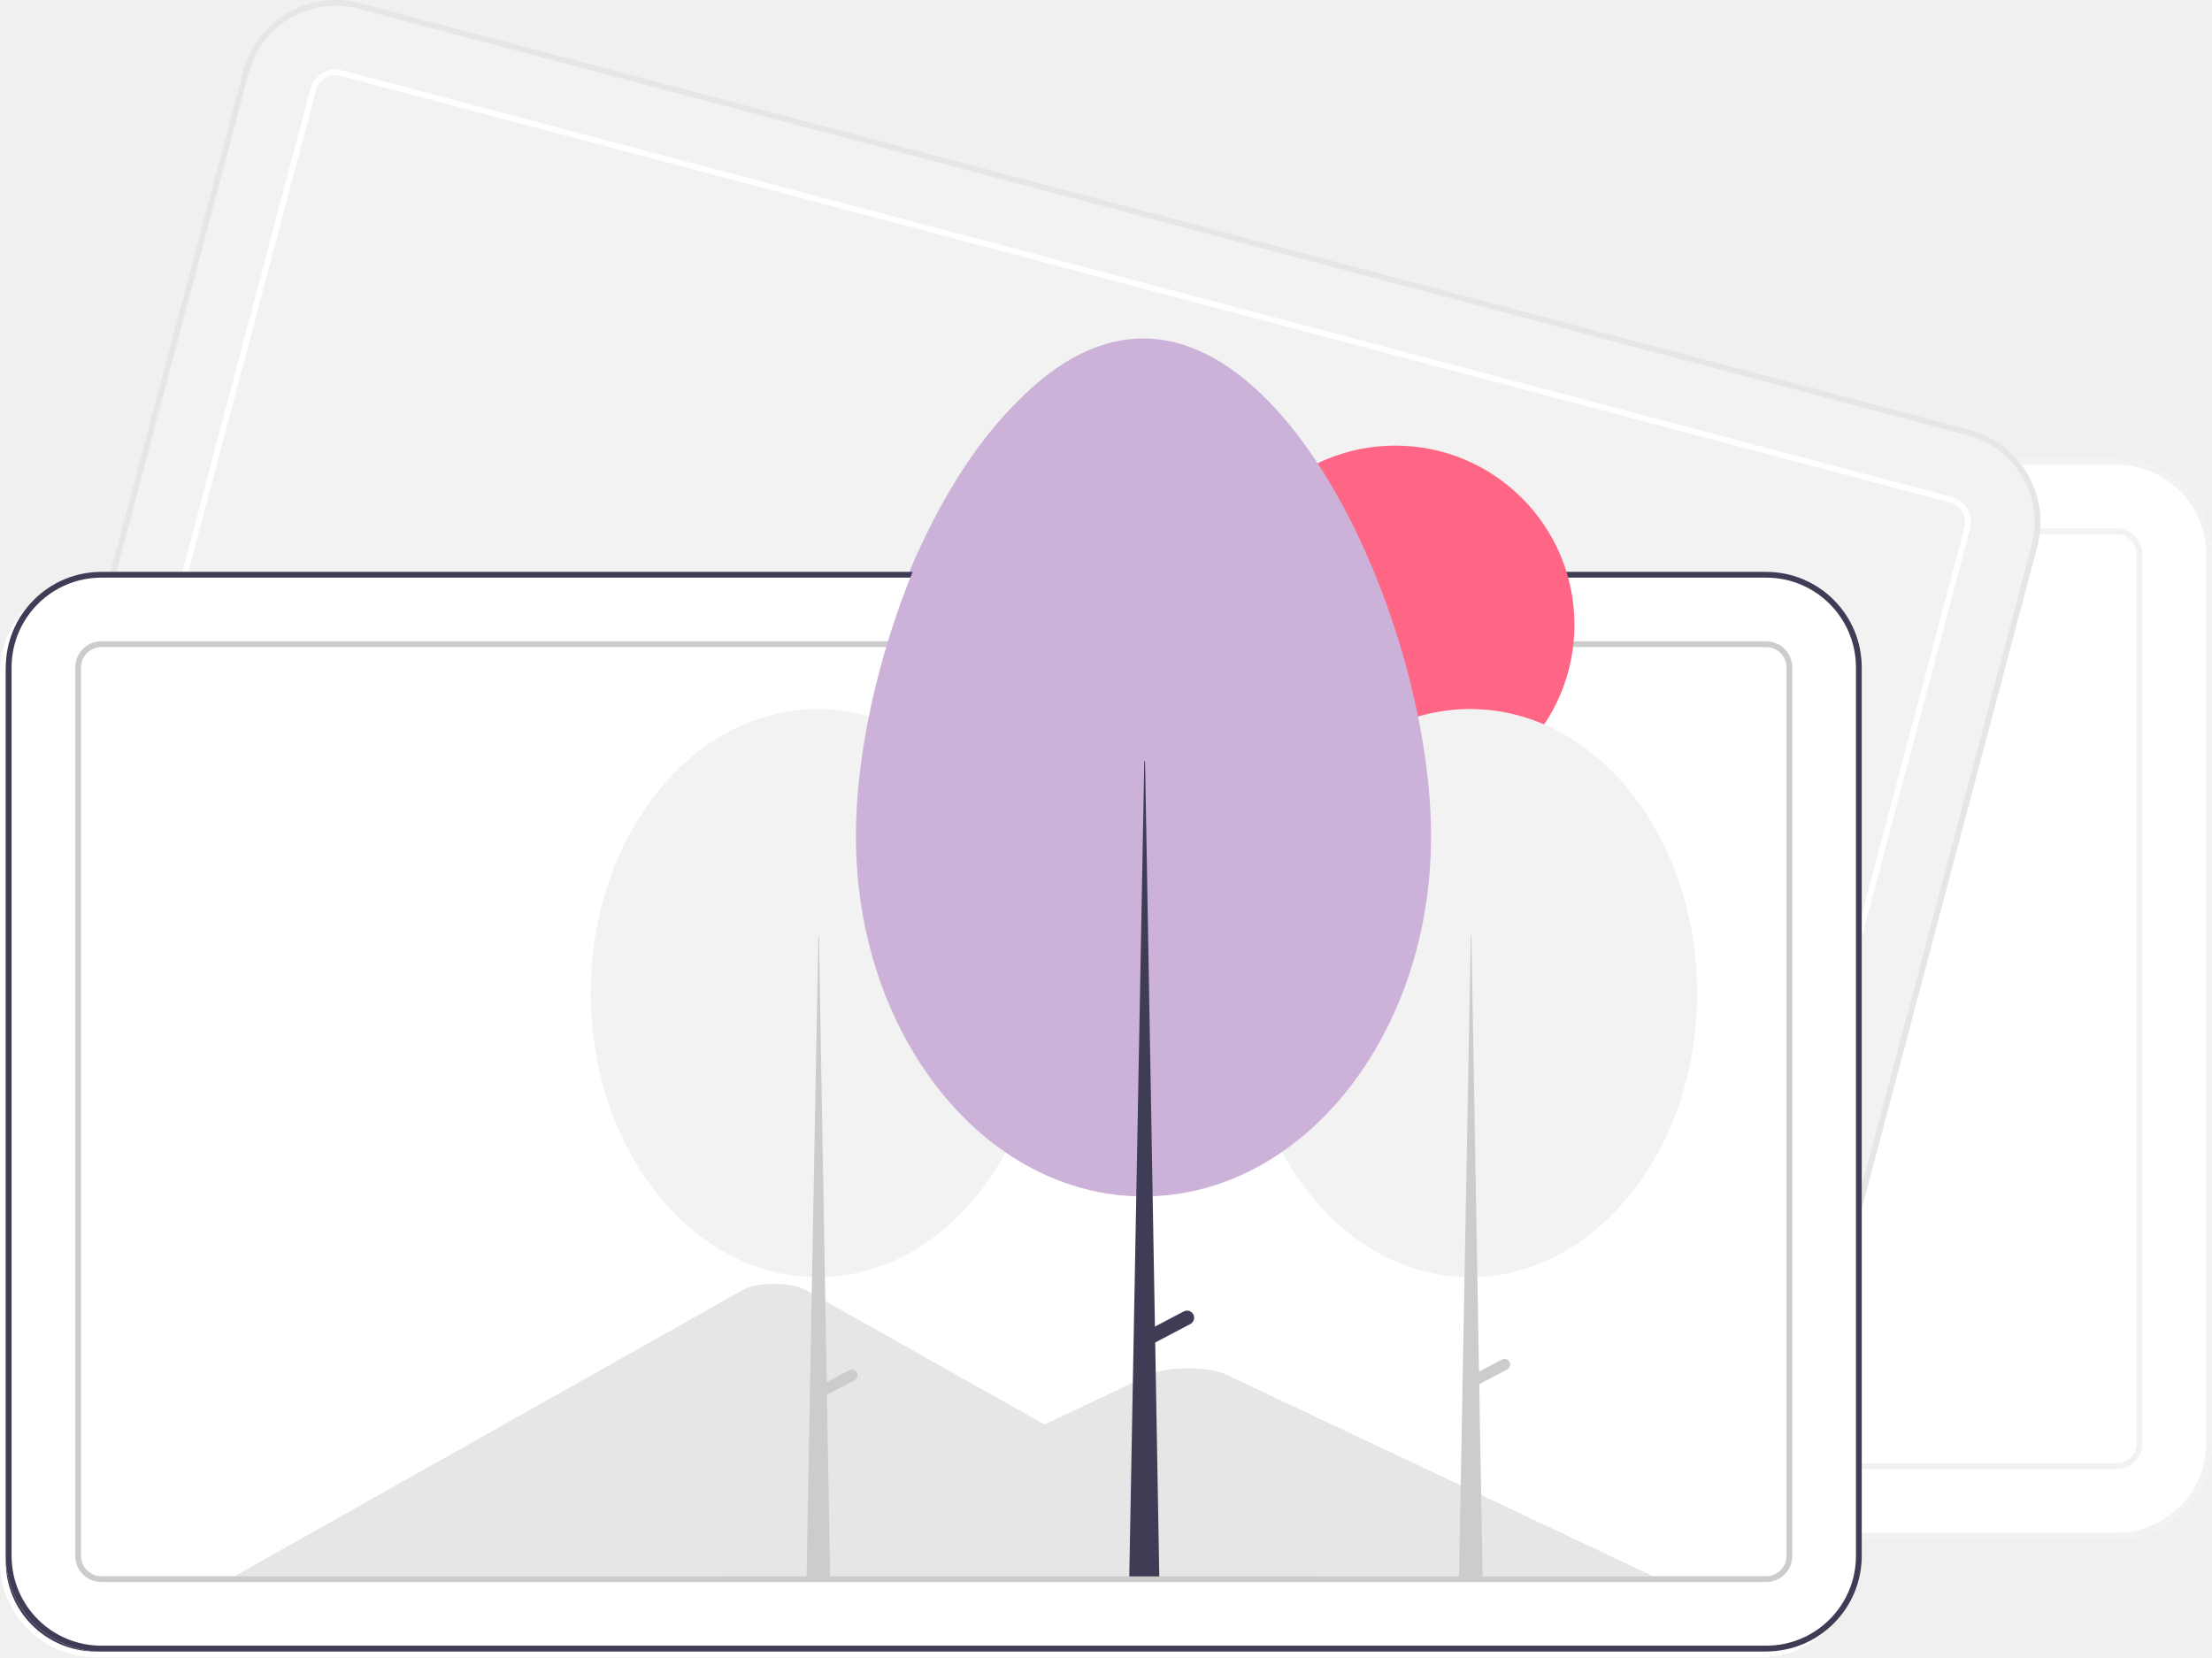
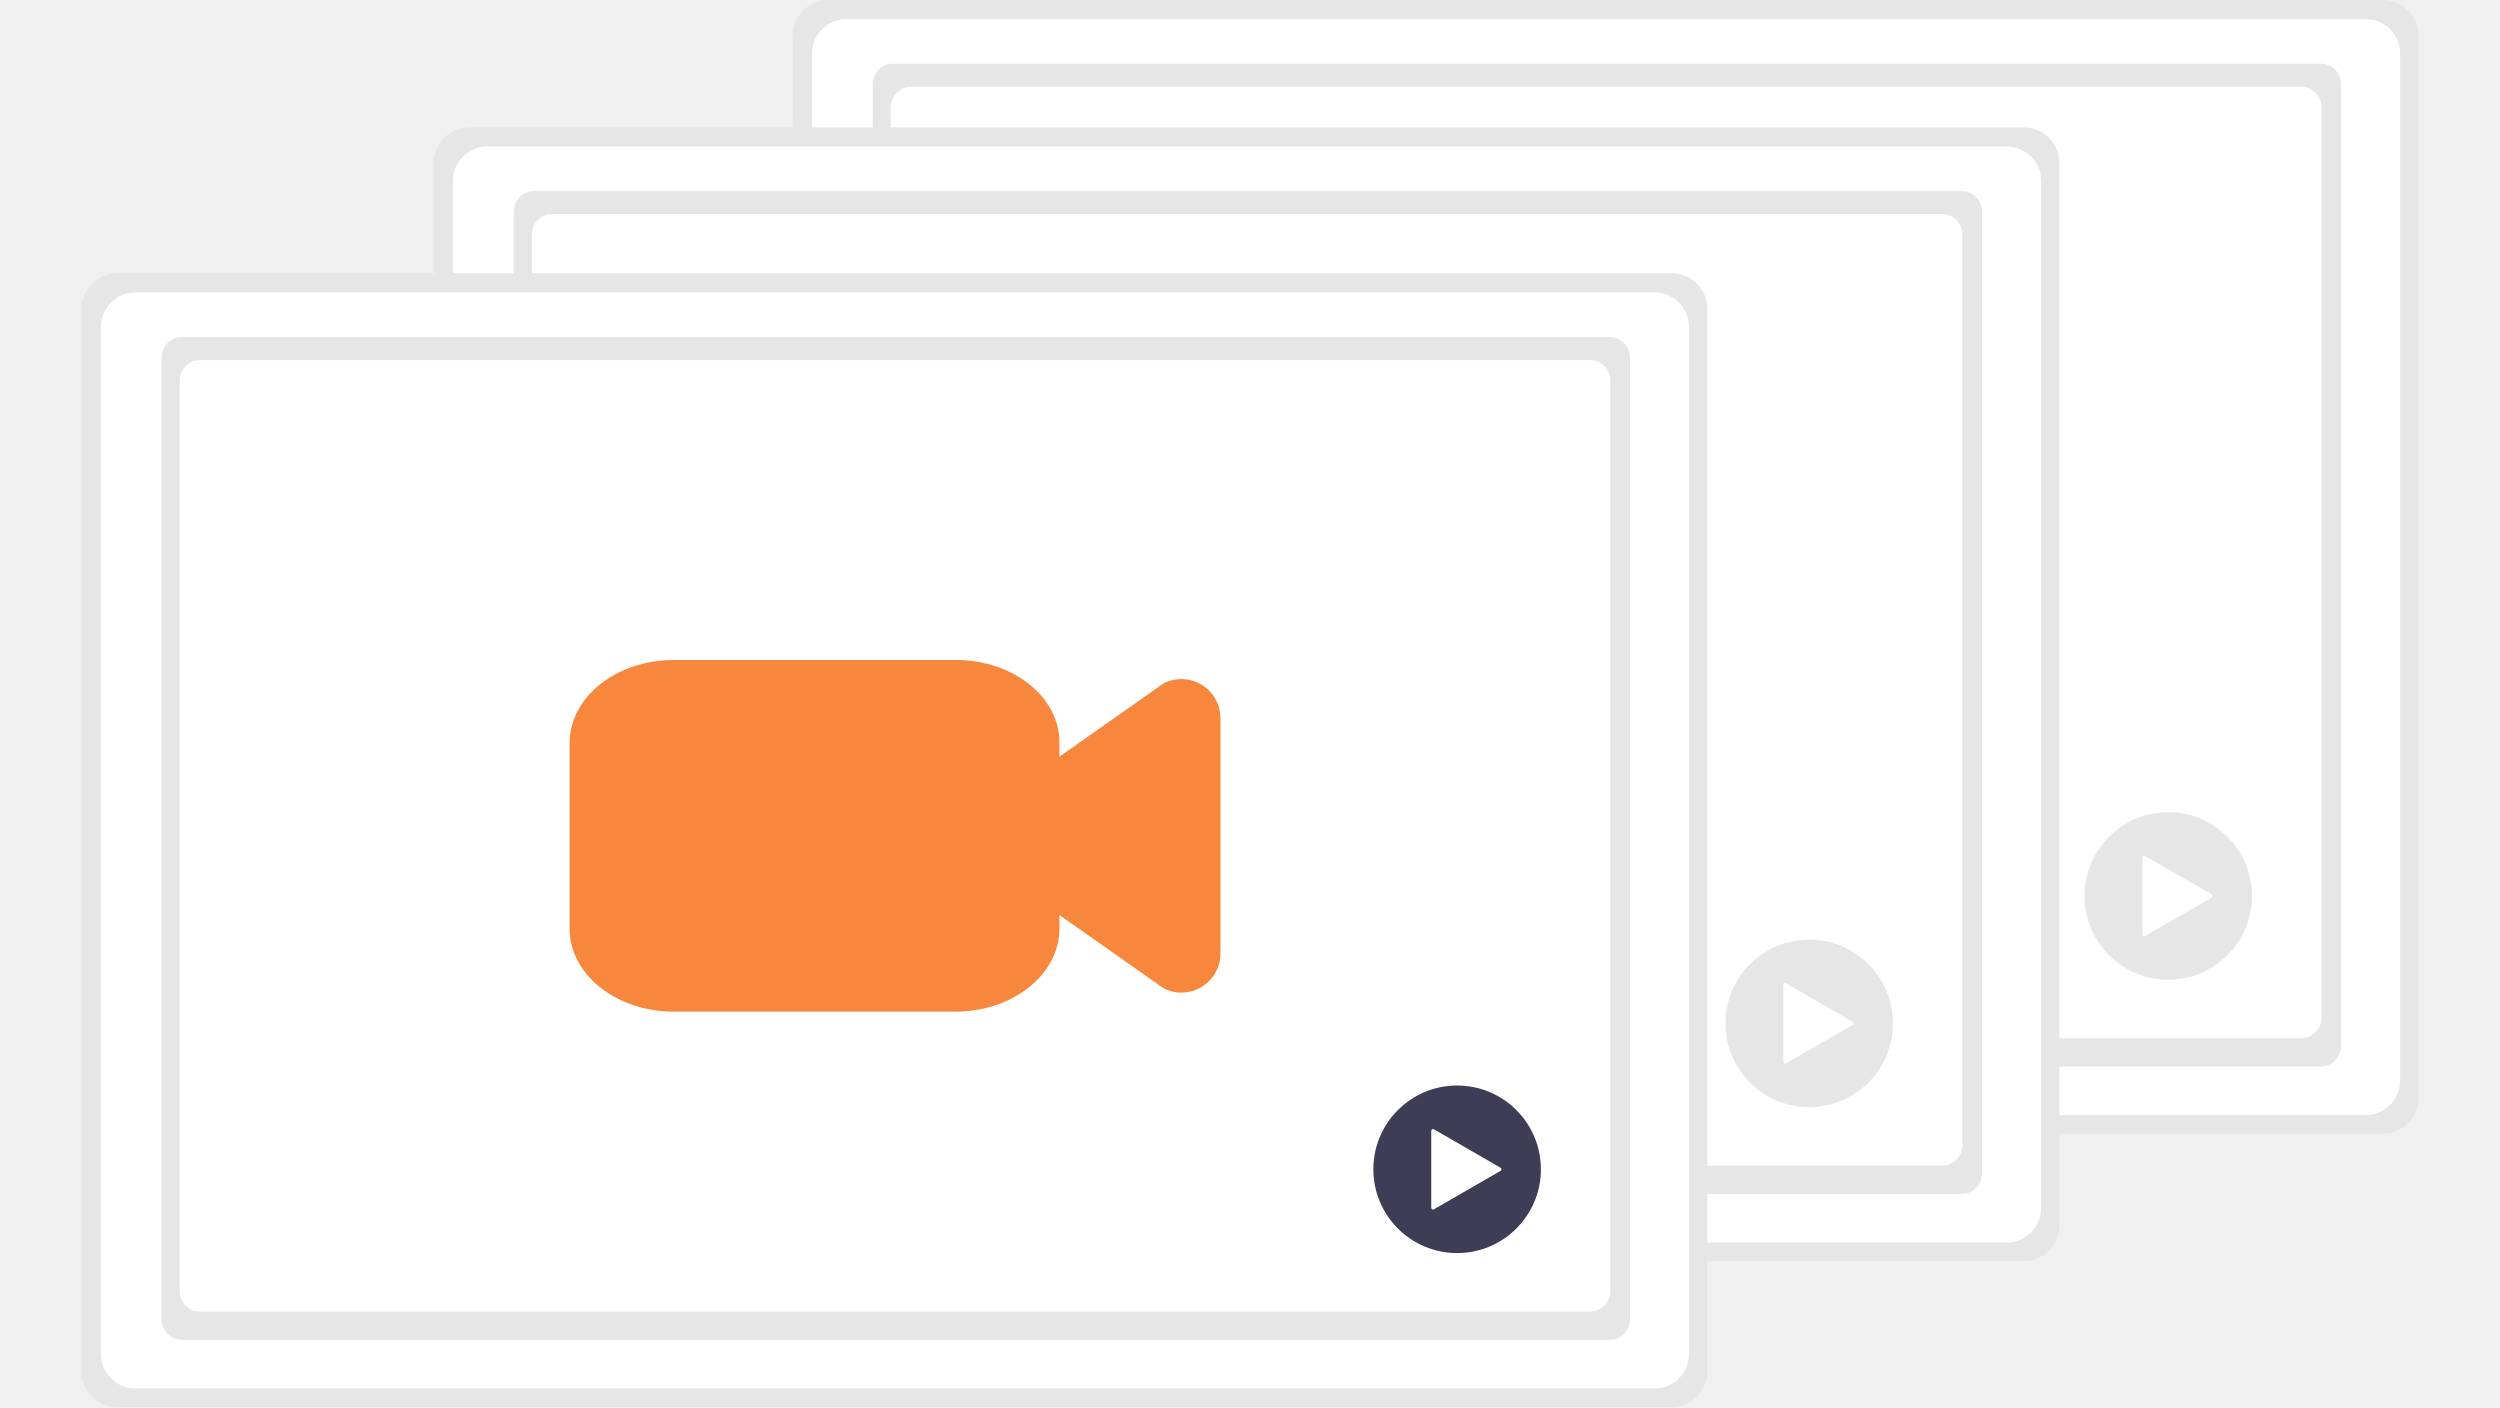
- <svg xmlns="http://www.w3.org/2000/svg" data-name="Layer 1" width="764.173" height="572.568" viewBox="0 0 764.173 572.568">
-   <path d="M949.086,695.284H373.914a33.037,33.037,0,0,1-33-33v-307a33.037,33.037,0,0,1,33-33H949.086a33.037,33.037,0,0,1,33,33v307A33.037,33.037,0,0,1,949.086,695.284Z" transform="translate(-217.9136 -163.716)" fill="#fff" />
-   <path d="M949.086,695.284H373.914a33.037,33.037,0,0,1-33-33v-307a33.037,33.037,0,0,1,33-33H949.086a33.037,33.037,0,0,1,33,33v307A33.037,33.037,0,0,1,949.086,695.284Zm-575.173-371a31.035,31.035,0,0,0-31,31v307a31.035,31.035,0,0,0,31,31H949.086a31.035,31.035,0,0,0,31-31v-307a31.035,31.035,0,0,0-31-31Z" transform="translate(-217.9136 -163.716)" fill="#f2f2f2" />
-   <path d="M949.086,671.284H373.914a9.01,9.01,0,0,1-9-9v-307a9.01,9.01,0,0,1,9-9H949.086a9.01,9.01,0,0,1,9,9v307A9.01,9.01,0,0,1,949.086,671.284Zm-575.173-323a7.008,7.008,0,0,0-7,7v307a7.008,7.008,0,0,0,7,7H949.086a7.008,7.008,0,0,0,7-7v-307a7.008,7.008,0,0,0-7-7Z" transform="translate(-217.9136 -163.716)" fill="#f2f2f2" />
-   <path d="M802.698,672.747,246.727,525.369a33.037,33.037,0,0,1-23.443-40.354L301.948,188.264a33.037,33.037,0,0,1,40.354-23.443L898.273,312.199a33.037,33.037,0,0,1,23.443,40.354L843.052,649.304A33.037,33.037,0,0,1,802.698,672.747Z" transform="translate(-217.9136 -163.716)" fill="#f2f2f2" />
-   <path d="M802.698,672.747,246.727,525.369a33.037,33.037,0,0,1-23.443-40.354L301.948,188.264a33.037,33.037,0,0,1,40.354-23.443L898.273,312.199a33.037,33.037,0,0,1,23.443,40.354L843.052,649.304A33.037,33.037,0,0,1,802.698,672.747ZM341.789,166.755A31.035,31.035,0,0,0,303.881,188.777L225.218,485.528a31.035,31.035,0,0,0,22.022,37.908L803.211,670.813A31.035,31.035,0,0,0,841.119,648.791l78.663-296.751a31.035,31.035,0,0,0-22.022-37.908Z" transform="translate(-217.9136 -163.716)" fill="#e6e6e6" />
-   <path d="M808.848,649.548,252.877,502.17a9.01,9.01,0,0,1-6.393-11.006l78.663-296.751a9.01,9.01,0,0,1,11.006-6.393L892.123,335.398a9.01,9.01,0,0,1,6.393,11.006L819.853,643.154A9.01,9.01,0,0,1,808.848,649.548ZM335.64,189.953a7.008,7.008,0,0,0-8.56,4.973L248.417,491.677a7.008,7.008,0,0,0,4.973,8.56L809.36,647.615a7.008,7.008,0,0,0,8.56-4.973l78.663-296.751a7.008,7.008,0,0,0-4.973-8.56Z" transform="translate(-217.9136 -163.716)" fill="#fff" />
-   <path d="M826.086,736.284H250.914a33.037,33.037,0,0,1-33-33v-307a33.037,33.037,0,0,1,33-33H826.086a33.037,33.037,0,0,1,33,33v307A33.037,33.037,0,0,1,826.086,736.284Z" transform="translate(-217.9136 -163.716)" fill="#fff" />
-   <path d="M669.818,710.284h-371.43c-.465.002-.93-.01-1.388-.036l175.669-98.934c3.345-1.922,10.85-2.599,16.762-1.511a15.183,15.183,0,0,1,4.649,1.511l117.896,66.392,5.648,3.177Z" transform="translate(-217.9136 -163.716)" fill="#e6e6e6" />
-   <path d="M787,710.284H465.744l62.253-29.4,4.48-2.118,81.121-38.314c5.318-2.511,18.112-2.667,24.365-.474q.63.224,1.168.474Z" transform="translate(-217.9136 -163.716)" fill="#e6e6e6" />
-   <path d="M250.914,365.284a31.035,31.035,0,0,0-31,31v307a31.035,31.035,0,0,0,31,31H826.086a31.035,31.035,0,0,0,31-31v-307a31.035,31.035,0,0,0-31-31Z" transform="translate(-217.9136 -163.716)" fill="#3f3d56" />
-   <path d="M826.086,712.284H250.914a9.01,9.01,0,0,1-9-9v-307a9.01,9.01,0,0,1,9-9H826.086a9.01,9.01,0,0,1,9,9v307A9.01,9.01,0,0,1,826.086,712.284Zm-575.173-323a7.008,7.008,0,0,0-7,7v307a7.008,7.008,0,0,0,7,7H826.086a7.008,7.008,0,0,0,7-7v-307a7.008,7.008,0,0,0-7-7Z" transform="translate(-217.9136 -163.716)" fill="#ccc" />
-   <circle cx="480.017" cy="217.859" r="61.903" fill="#ff6584" />
-   <ellipse cx="505.896" cy="345.099" rx="78.403" ry="98.137" fill="#f2f2f2" />
-   <polygon points="506.112 325.365 506.327 325.365 510.204 547.65 502.019 547.65 506.112 325.365" fill="#ccc" />
-   <path d="M737.398,636.241v0a1.939,1.939,0,0,1-.812,2.618l-11.245,5.92-1.806-3.431,11.245-5.92A1.939,1.939,0,0,1,737.398,636.241Z" transform="translate(-217.9136 -163.716)" fill="#ccc" />
-   <ellipse cx="280.49" cy="345.099" rx="78.403" ry="98.137" fill="#f2f2f2" />
-   <path d="M511.991,639.916v-0a1.939,1.939,0,0,0-2.619-.812l-7.85,4.133-2.689-154.156h-.215l-4.092,222.286H502.711l-1.113-63.788,9.581-5.044A1.939,1.939,0,0,0,511.991,639.916Z" transform="translate(-217.9136 -163.716)" fill="#ccc" />
-   <path d="M610.834,282.653c54.867,0,99.463,103.382,99.463,172.059s-44.478,124.35-99.345,124.35S511.606,523.389,511.606,454.712,555.967,282.653,610.834,282.653Z" transform="translate(-217.9136 -163.716)" fill="#ccb2d8" />
-   <path d="M628.168,619.831a2.456,2.456,0,0,0-3.317-1.029l-9.947,5.237-3.407-195.332h-.273L606.039,710.366h10.371l-1.41-80.826,12.14-6.391A2.456,2.456,0,0,0,628.168,619.831Z" transform="translate(-217.9136 -163.716)" fill="#3f3d56" />
-   <path d="M828.086,734.284H252.914a33.037,33.037,0,0,1-33-33v-307a33.037,33.037,0,0,1,33-33H828.086a33.037,33.037,0,0,1,33,33v307A33.037,33.037,0,0,1,828.086,734.284Z" transform="translate(-217.9136 -163.716)" fill="#fff" />
-   <path d="M671.818,708.284h-371.43c-.465.002-.93-.01-1.388-.036l175.669-98.934c3.345-1.922,10.85-2.599,16.762-1.511a15.183,15.183,0,0,1,4.649,1.511l117.896,66.392,5.648,3.177Z" transform="translate(-217.9136 -163.716)" fill="#e6e6e6" />
-   <path d="M789,708.284H467.744l62.253-29.4,4.48-2.118,81.121-38.314c5.318-2.511,18.112-2.667,24.365-.474q.63.224,1.168.474Z" transform="translate(-217.9136 -163.716)" fill="#e6e6e6" />
-   <path d="M828.086,734.284H252.914a33.037,33.037,0,0,1-33-33v-307a33.037,33.037,0,0,1,33-33H828.086a33.037,33.037,0,0,1,33,33v307A33.037,33.037,0,0,1,828.086,734.284Zm-575.173-371a31.035,31.035,0,0,0-31,31v307a31.035,31.035,0,0,0,31,31H828.086a31.035,31.035,0,0,0,31-31v-307a31.035,31.035,0,0,0-31-31Z" transform="translate(-217.9136 -163.716)" fill="#3f3d56" />
-   <path d="M828.086,710.284H252.914a9.01,9.01,0,0,1-9-9v-307a9.01,9.01,0,0,1,9-9H828.086a9.01,9.01,0,0,1,9,9v307A9.01,9.01,0,0,1,828.086,710.284Zm-575.173-323a7.008,7.008,0,0,0-7,7v307a7.008,7.008,0,0,0,7,7H828.086a7.008,7.008,0,0,0,7-7v-307a7.008,7.008,0,0,0-7-7Z" transform="translate(-217.9136 -163.716)" fill="#ccc" />
-   <circle cx="482.017" cy="215.859" r="61.903" fill="#ff6584" />
-   <ellipse cx="507.896" cy="343.099" rx="78.403" ry="98.137" fill="#f2f2f2" />
-   <polygon points="508.112 323.365 508.327 323.365 512.204 545.65 504.019 545.65 508.112 323.365" fill="#ccc" />
-   <path d="M739.398,634.241v0a1.939,1.939,0,0,1-.812,2.618l-11.245,5.92-1.806-3.431,11.245-5.92A1.939,1.939,0,0,1,739.398,634.241Z" transform="translate(-217.9136 -163.716)" fill="#ccc" />
-   <ellipse cx="282.49" cy="343.099" rx="78.403" ry="98.137" fill="#f2f2f2" />
-   <path d="M513.991,637.916v-0a1.939,1.939,0,0,0-2.619-.812l-7.85,4.133-2.689-154.156h-.215l-4.092,222.286H504.711l-1.113-63.788,9.581-5.044A1.939,1.939,0,0,0,513.991,637.916Z" transform="translate(-217.9136 -163.716)" fill="#ccc" />
-   <path d="M612.834,280.653c54.867,0,99.463,103.382,99.463,172.059s-44.478,124.35-99.345,124.35S513.606,521.389,513.606,452.712,557.967,280.653,612.834,280.653Z" transform="translate(-217.9136 -163.716)" fill="#ccb2d8" />
-   <path d="M630.168,617.831a2.456,2.456,0,0,0-3.317-1.029l-9.947,5.237-3.407-195.332h-.273L608.039,708.366h10.371l-1.41-80.826,12.14-6.391A2.456,2.456,0,0,0,630.168,617.831Z" transform="translate(-217.9136 -163.716)" fill="#3f3d56" />
+ <svg xmlns="http://www.w3.org/2000/svg" data-name="Layer 1" width="345" height="194.17" viewBox="0 0 1008.92 607.45">
+   <path d="M1104.46,620.305a15.34,15.34,0,0,1-15.26,15.42H417.8a15.34,15.34,0,0,1-15.26-15.42V161.695a15.34,15.34,0,0,1,15.26-15.42H1089.2a15.34,15.34,0,0,1,15.26,15.42v0Z" transform="translate(-95.53976 -146.275)" fill="#e6e6e6" />
+   <path d="M1096.54,612.795a14.91,14.91,0,0,1-14.91,14.91H425.83a14.91,14.91,0,0,1-14.91-14.91V169.415a14.91,14.91,0,0,1,14.91-14.91h655.83a14.91,14.91,0,0,1,14.88,14.91Z" transform="translate(-95.53976 -146.275)" fill="#fff" />
+   <path id="b9c54412-061c-4155-b289-fb4c23e4a64e-451" data-name="c6fe725a-3b03-4a96-90af-cfbd2676500a" d="M350.43,27.48h616.22a8.85,8.85,0,0,1,8.85,8.85V451.61a8.85,8.85,0,0,1-8.85,8.85h-616.22a8.85,8.85,0,0,1-8.85-8.85V36.33a8.85,8.85,0,0,1,8.85-8.85Z" fill="#e6e6e6" />
+   <path d="M358.23,37.44h599.95a8.85,8.85,0,0,1,8.85,8.85V439.41a8.85,8.85,0,0,1-8.85,8.85h-599.95a8.85,8.85,0,0,1-8.85-8.85V46.29A8.85,8.85,0,0,1,358.23,37.44Z" fill="#fff" />
+   <path d="M877.376,456.808a16.869,16.869,0,0,1-6.853-1.46,8.314,8.314,0,0,1-1.429-.812l-43.602-30.692h0a16.869,16.869,0,0,1-7.159-13.791V368.197a16.869,16.869,0,0,1,7.159-13.791l43.602-30.692a8.314,8.314,0,0,1,1.429-.812A16.869,16.869,0,0,1,894.245,338.317V439.933a16.869,16.869,0,0,1-16.869,16.869Z" transform="translate(-95.53976 -146.275)" fill="#3f3d56" />
+   <path d="M779.795,465.037H658.187c-24.81-.02-44.917-16.058-44.942-35.847V349.06c.025-19.789,20.132-35.827,44.942-35.847H780.112c24.634.023,44.596,15.946,44.625,35.594v80.382C824.711,448.979,804.605,465.017,779.795,465.037Z" transform="translate(-95.53976 -146.275)" fill="#3f3d56" />
+   <circle cx="900.879" cy="386.814" r="36.167" fill="#e6e6e6" />
+   <path d="M1015.204,532.44l-28.829-16.645a.749.749,0,0,0-1.123.648v33.289a.749.749,0,0,0,1.123.648l28.829-16.645a.749.749,0,0,0,0-1.297l-28.829-16.645a.749.749,0,0,0-1.123.648v33.289a.749.749,0,0,0,1.123.648l28.829-16.645A.749.749,0,0,0,1015.204,532.44Z" transform="translate(-95.53976 -146.275)" fill="#fff" />
+   <path d="M949.46,675.305a15.34,15.34,0,0,1-15.26,15.42H262.8a15.34,15.34,0,0,1-15.26-15.42V216.695a15.34,15.34,0,0,1,15.26-15.42H934.2a15.34,15.34,0,0,1,15.26,15.42v0Z" transform="translate(-95.53976 -146.275)" fill="#e6e6e6" />
+   <path d="M941.54,667.795a14.91,14.91,0,0,1-14.91,14.91H270.83a14.91,14.91,0,0,1-14.91-14.91V224.415a14.91,14.91,0,0,1,14.91-14.91H926.66a14.91,14.91,0,0,1,14.88,14.91Z" transform="translate(-95.53976 -146.275)" fill="#fff" />
+   <path id="a7242049-80b4-49e1-bd08-67354734c824-452" data-name="c6fe725a-3b03-4a96-90af-cfbd2676500a" d="M195.43,82.48h616.22a8.85,8.85,0,0,1,8.85,8.85V506.61a8.85,8.85,0,0,1-8.85,8.85h-616.22a8.85,8.85,0,0,1-8.85-8.85V91.33a8.85,8.85,0,0,1,8.85-8.85Z" fill="#e6e6e6" />
+   <path d="M203.23,92.44h599.95a8.85,8.85,0,0,1,8.85,8.85V494.41a8.85,8.85,0,0,1-8.85,8.85h-599.95a8.85,8.85,0,0,1-8.85-8.85V101.29A8.85,8.85,0,0,1,203.23,92.44Z" fill="#fff" />
+   <path d="M722.376,511.808a16.869,16.869,0,0,1-6.853-1.46,8.314,8.314,0,0,1-1.429-.812l-43.602-30.692h0a16.869,16.869,0,0,1-7.159-13.791V423.197a16.869,16.869,0,0,1,7.159-13.791l43.602-30.692a8.314,8.314,0,0,1,1.429-.812A16.869,16.869,0,0,1,739.245,393.317V494.933a16.869,16.869,0,0,1-16.869,16.869Z" transform="translate(-95.53976 -146.275)" fill="#3f3d56" />
+   <path d="M624.795,520.037H503.187c-24.81-.02-44.917-16.058-44.942-35.847V404.06c.025-19.789,20.132-35.827,44.942-35.847H625.112c24.634.023,44.596,15.946,44.625,35.594v80.382C669.711,503.979,649.605,520.017,624.795,520.037Z" transform="translate(-95.53976 -146.275)" fill="#3f3d56" />
+   <circle cx="745.879" cy="441.814" r="36.167" fill="#e6e6e6" />
+   <path d="M860.204,587.44l-28.829-16.645a.749.749,0,0,0-1.123.648v33.289a.749.749,0,0,0,1.123.648L860.204,588.737a.749.749,0,0,0,0-1.297l-28.829-16.645a.749.749,0,0,0-1.123.648v33.289a.749.749,0,0,0,1.123.648L860.204,588.737A.749.749,0,0,0,860.204,587.44Z" transform="translate(-95.53976 -146.275)" fill="#fff" />
+   <path d="M797.46,738.305a15.34,15.34,0,0,1-15.26,15.42H110.8a15.34,15.34,0,0,1-15.26-15.42V279.695a15.34,15.34,0,0,1,15.26-15.42H782.2a15.34,15.34,0,0,1,15.26,15.42v0Z" transform="translate(-95.53976 -146.275)" fill="#e6e6e6" />
+   <path d="M789.54,730.795a14.91,14.91,0,0,1-14.91,14.91H118.83a14.91,14.91,0,0,1-14.91-14.91V287.415a14.91,14.91,0,0,1,14.91-14.91H774.66a14.91,14.91,0,0,1,14.88,14.91Z" transform="translate(-95.53976 -146.275)" fill="#fff" />
+   <path id="b7a050eb-0cb2-44a8-b642-35d340850eff-453" data-name="c6fe725a-3b03-4a96-90af-cfbd2676500a" d="M43.43,145.48h616.22a8.85,8.85,0,0,1,8.85,8.85V569.61a8.85,8.85,0,0,1-8.85,8.85h-616.22a8.85,8.85,0,0,1-8.85-8.85V154.33a8.85,8.85,0,0,1,8.85-8.85Z" fill="#e6e6e6" />
+   <path d="M51.23,155.44h599.95a8.85,8.85,0,0,1,8.85,8.85V557.41a8.85,8.85,0,0,1-8.85,8.85h-599.95a8.85,8.85,0,0,1-8.85-8.85V164.29A8.85,8.85,0,0,1,51.23,155.44Z" fill="#fff" />
+   <path d="M570.376,574.808a16.869,16.869,0,0,1-6.853-1.46,8.314,8.314,0,0,1-1.429-.812l-43.602-30.692h0a16.869,16.869,0,0,1-7.159-13.791V486.197a16.869,16.869,0,0,1,7.159-13.791l43.602-30.692a8.314,8.314,0,0,1,1.429-.812A16.869,16.869,0,0,1,587.245,456.317V557.933a16.869,16.869,0,0,1-16.869,16.869Z" transform="translate(-95.53976 -146.275)" fill="#f7873d" />
+   <path d="M472.795,583.037H351.187c-24.81-.02-44.917-16.058-44.942-35.847V467.06c.025-19.789,20.132-35.827,44.942-35.847H473.112c24.634.023,44.596,15.946,44.625,35.594v80.382C517.711,566.979,497.605,583.017,472.795,583.037Z" transform="translate(-95.53976 -146.275)" fill="#f7873d" />
+   <circle cx="593.879" cy="504.814" r="36.167" fill="#3f3d56" />
+   <path d="M708.204,650.44l-28.829-16.645a.749.749,0,0,0-1.123.648v33.289a.749.749,0,0,0,1.123.648L708.204,651.737a.749.749,0,0,0,0-1.297l-28.829-16.645a.749.749,0,0,0-1.123.648v33.289a.749.749,0,0,0,1.123.648L708.204,651.737A.749.749,0,0,0,708.204,650.44Z" transform="translate(-95.53976 -146.275)" fill="#fff" />
</svg>
